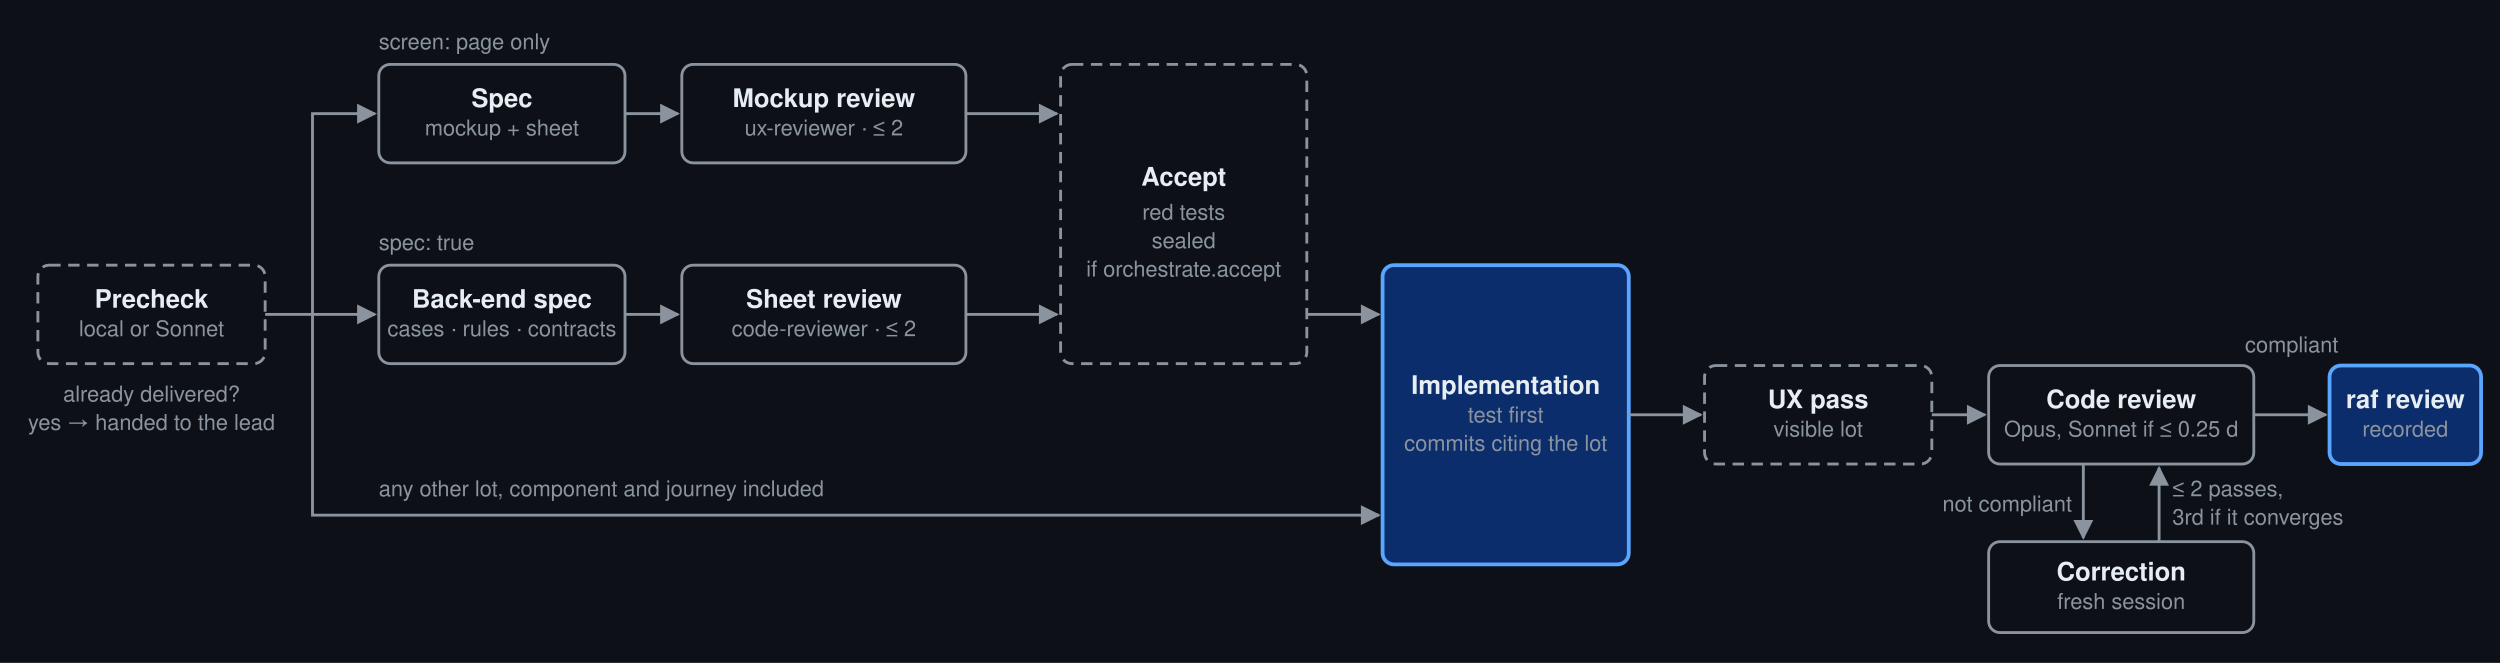
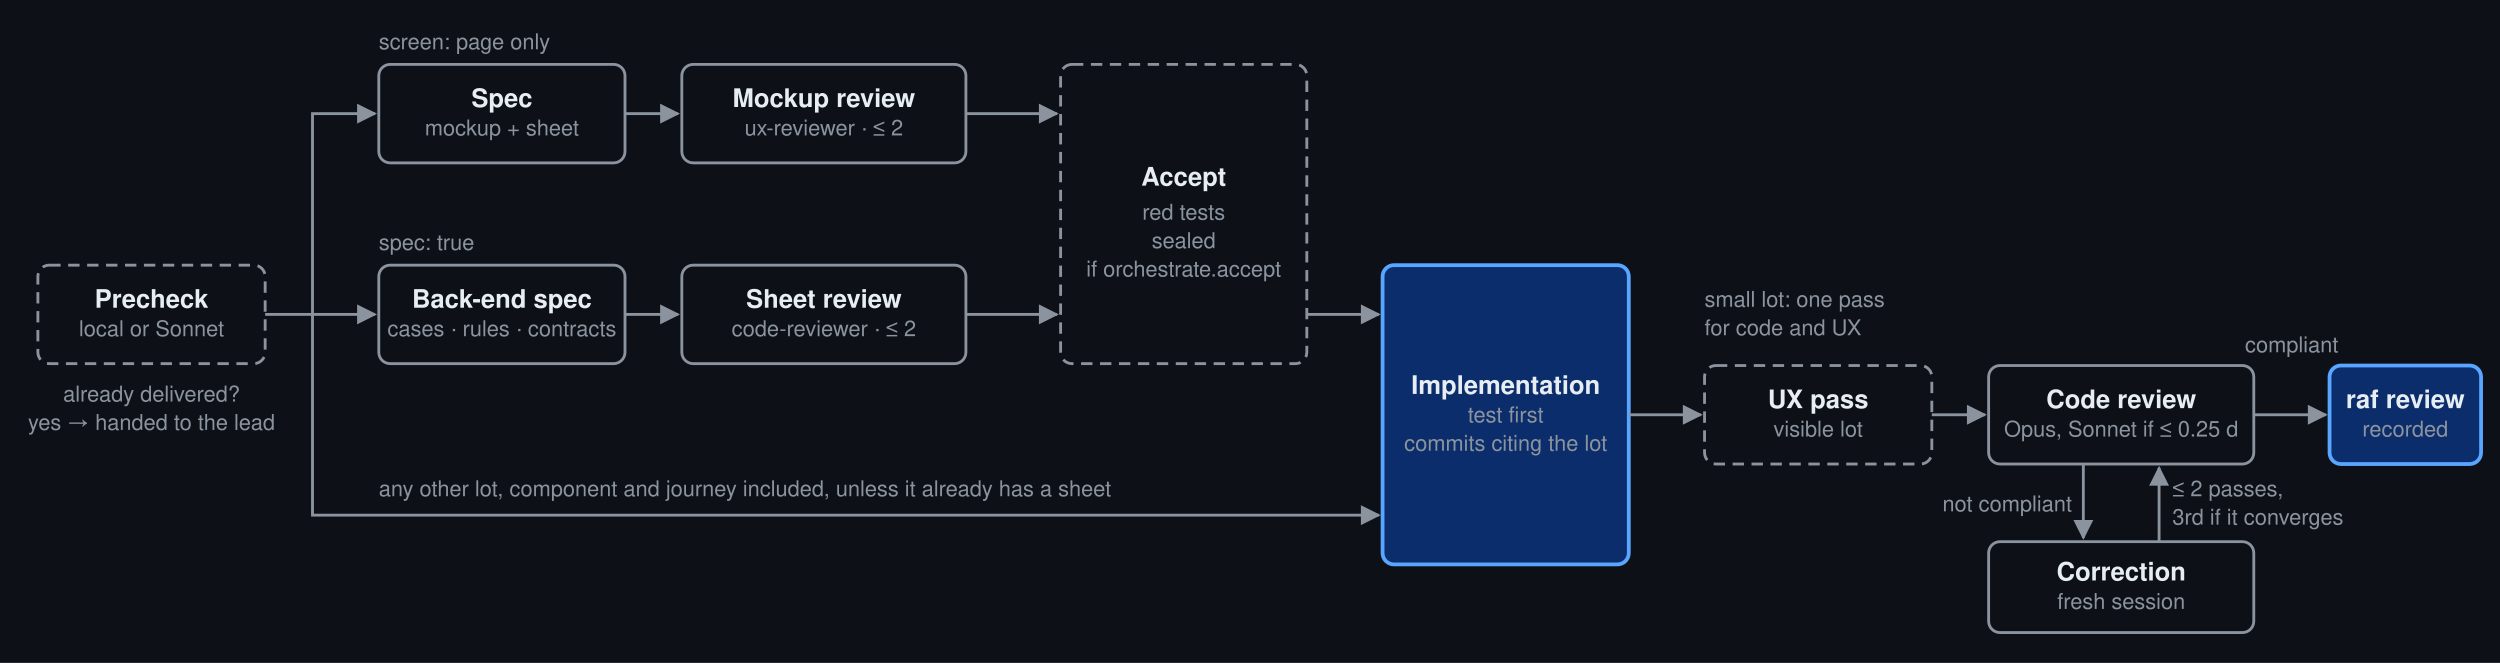
<svg xmlns="http://www.w3.org/2000/svg" viewBox="0 0 1320 350" width="1320" height="350" role="img" font-family="-apple-system,BlinkMacSystemFont,'Segoe UI',Helvetica,Arial,sans-serif" font-size="13" fill="#e6edf3">
  <defs>
    <marker id="arr2" viewBox="0 0 10 10" refX="9" refY="5" markerWidth="7" markerHeight="7" orient="auto-start-reverse">
      <path d="M0,0 L10,5 L0,10 z" fill="#8b949e" />
    </marker>
  </defs>
  <rect width="1320" height="350" fill="#0d1117" />
  <rect x="20" y="140" width="120" height="52" rx="6" fill="#0d1117" stroke="#8b949e" stroke-width="1.5" stroke-dasharray="6 4" />
  <text x="80" y="162.5" text-anchor="middle" font-weight="600" font-size="13.5" fill="#e6edf3">Precheck</text>
  <text x="80" y="177.5" text-anchor="middle" font-size="11.5" fill="#8b949e">local or Sonnet</text>
  <text x="80" y="212" text-anchor="middle" font-size="11.5" fill="#8b949e">already delivered?</text>
  <text x="80" y="227" text-anchor="middle" font-size="11.5" fill="#8b949e">yes → handed to the lead</text>
  <polyline points="140,166 165,166 165,60 198,60" fill="none" stroke="#8b949e" stroke-width="1.5" marker-end="url(#arr2)" />
  <polyline points="165,166 198,166" fill="none" stroke="#8b949e" stroke-width="1.5" marker-end="url(#arr2)" />
  <polyline points="165,166 165,272 728,272" fill="none" stroke="#8b949e" stroke-width="1.5" marker-end="url(#arr2)" />
  <text x="200" y="26" text-anchor="start" font-size="11.5" fill="#8b949e">screen: page only</text>
  <rect x="200" y="34" width="130" height="52" rx="6" fill="#0d1117" stroke="#8b949e" stroke-width="1.5" />
  <text x="265" y="56.5" text-anchor="middle" font-weight="600" font-size="13.5" fill="#e6edf3">Spec</text>
  <text x="265" y="71.5" text-anchor="middle" font-size="11.5" fill="#8b949e">mockup + sheet</text>
  <rect x="360" y="34" width="150" height="52" rx="6" fill="#0d1117" stroke="#8b949e" stroke-width="1.5" />
  <text x="435" y="56.5" text-anchor="middle" font-weight="600" font-size="13.5" fill="#e6edf3">Mockup review</text>
  <text x="435" y="71.5" text-anchor="middle" font-size="11.5" fill="#8b949e">ux-reviewer · ≤ 2</text>
  <polyline points="330,60 358,60" fill="none" stroke="#8b949e" stroke-width="1.5" marker-end="url(#arr2)" />
  <polyline points="510,60 558,60" fill="none" stroke="#8b949e" stroke-width="1.5" marker-end="url(#arr2)" />
  <text x="200" y="132" text-anchor="start" font-size="11.5" fill="#8b949e">spec: true</text>
  <rect x="200" y="140" width="130" height="52" rx="6" fill="#0d1117" stroke="#8b949e" stroke-width="1.5" />
  <text x="265" y="162.5" text-anchor="middle" font-weight="600" font-size="13.5" fill="#e6edf3">Back-end spec</text>
  <text x="265" y="177.5" text-anchor="middle" font-size="11.5" fill="#8b949e">cases · rules · contracts</text>
  <rect x="360" y="140" width="150" height="52" rx="6" fill="#0d1117" stroke="#8b949e" stroke-width="1.5" />
  <text x="435" y="162.5" text-anchor="middle" font-weight="600" font-size="13.5" fill="#e6edf3">Sheet review</text>
  <text x="435" y="177.5" text-anchor="middle" font-size="11.5" fill="#8b949e">code-reviewer · ≤ 2</text>
  <polyline points="330,166 358,166" fill="none" stroke="#8b949e" stroke-width="1.5" marker-end="url(#arr2)" />
  <polyline points="510,166 558,166" fill="none" stroke="#8b949e" stroke-width="1.5" marker-end="url(#arr2)" />
  <rect x="560" y="34" width="130" height="158" rx="6" fill="#0d1117" stroke="#8b949e" stroke-width="1.5" stroke-dasharray="6 4" />
  <text x="625" y="98" text-anchor="middle" font-weight="600" font-size="13.5" fill="#e6edf3">Accept</text>
  <text x="625" y="116" text-anchor="middle" font-size="11.5" fill="#8b949e">red tests</text>
  <text x="625" y="131" text-anchor="middle" font-size="11.5" fill="#8b949e">sealed</text>
  <text x="625" y="146" text-anchor="middle" font-size="11.5" fill="#8b949e">if orchestrate.accept</text>
  <polyline points="690,166 728,166" fill="none" stroke="#8b949e" stroke-width="1.5" marker-end="url(#arr2)" />
-   <text x="200" y="262" text-anchor="start" font-size="11.5" fill="#8b949e">any other lot, component and journey included</text>
+   <text x="200" y="262" text-anchor="start" font-size="11.5" fill="#8b949e">any other lot, component and journey included, unless it already has a sheet</text>
  <rect x="730" y="140" width="130" height="158" rx="6" fill="#0c2d6b" stroke="#58a6ff" stroke-width="2" />
  <text x="795" y="208" text-anchor="middle" font-weight="600" font-size="13.5" fill="#e6edf3">Implementation</text>
  <text x="795" y="223" text-anchor="middle" font-size="11.5" fill="#8b949e">test first</text>
  <text x="795" y="238" text-anchor="middle" font-size="11.5" fill="#8b949e">commits citing the lot</text>
  <rect x="900" y="193" width="120" height="52" rx="6" fill="#0d1117" stroke="#8b949e" stroke-width="1.5" stroke-dasharray="6 4" />
  <text x="960" y="215.5" text-anchor="middle" font-weight="600" font-size="13.5" fill="#e6edf3">UX pass</text>
  <text x="960" y="230.5" text-anchor="middle" font-size="11.5" fill="#8b949e">visible lot</text>
  <polyline points="860,219 898,219" fill="none" stroke="#8b949e" stroke-width="1.5" marker-end="url(#arr2)" />
  <rect x="1050" y="193" width="140" height="52" rx="6" fill="#0d1117" stroke="#8b949e" stroke-width="1.5" />
  <text x="1120" y="215.5" text-anchor="middle" font-weight="600" font-size="13.5" fill="#e6edf3">Code review</text>
  <text x="1120" y="230.5" text-anchor="middle" font-size="11.5" fill="#8b949e">Opus, Sonnet if ≤ 0.25 d</text>
  <polyline points="1020,219 1048,219" fill="none" stroke="#8b949e" stroke-width="1.5" marker-end="url(#arr2)" />
  <rect x="1050" y="286" width="140" height="48" rx="6" fill="#0d1117" stroke="#8b949e" stroke-width="1.5" />
  <text x="1120" y="306.5" text-anchor="middle" font-weight="600" font-size="13.5" fill="#e6edf3">Correction</text>
  <text x="1120" y="321.5" text-anchor="middle" font-size="11.5" fill="#8b949e">fresh session</text>
  <polyline points="1100,245 1100,284" fill="none" stroke="#8b949e" stroke-width="1.5" marker-end="url(#arr2)" />
  <text x="1094" y="270" text-anchor="end" font-size="11.5" fill="#8b949e">not compliant</text>
  <polyline points="1140,286 1140,247" fill="none" stroke="#8b949e" stroke-width="1.5" marker-end="url(#arr2)" />
  <text x="1147" y="262" text-anchor="start" font-size="11.5" fill="#8b949e">≤ 2 passes,</text>
  <text x="1147" y="277" text-anchor="start" font-size="11.5" fill="#8b949e">3rd if it converges</text>
  <rect x="1230" y="193" width="80" height="52" rx="6" fill="#0c2d6b" stroke="#58a6ff" stroke-width="2" />
  <text x="1270" y="215.5" text-anchor="middle" font-weight="600" font-size="13.5" fill="#e6edf3">raf review</text>
  <text x="1270" y="230.5" text-anchor="middle" font-size="11.5" fill="#8b949e">recorded</text>
  <polyline points="1190,219 1228,219" fill="none" stroke="#8b949e" stroke-width="1.5" marker-end="url(#arr2)" />
+   <text x="900" y="162" text-anchor="start" font-size="11.5" fill="#8b949e">small lot: one pass</text>
+   <text x="900" y="177" text-anchor="start" font-size="11.5" fill="#8b949e">for code and UX</text>
  <text x="1210" y="186" text-anchor="middle" font-size="11.5" fill="#8b949e">compliant</text>
</svg>
